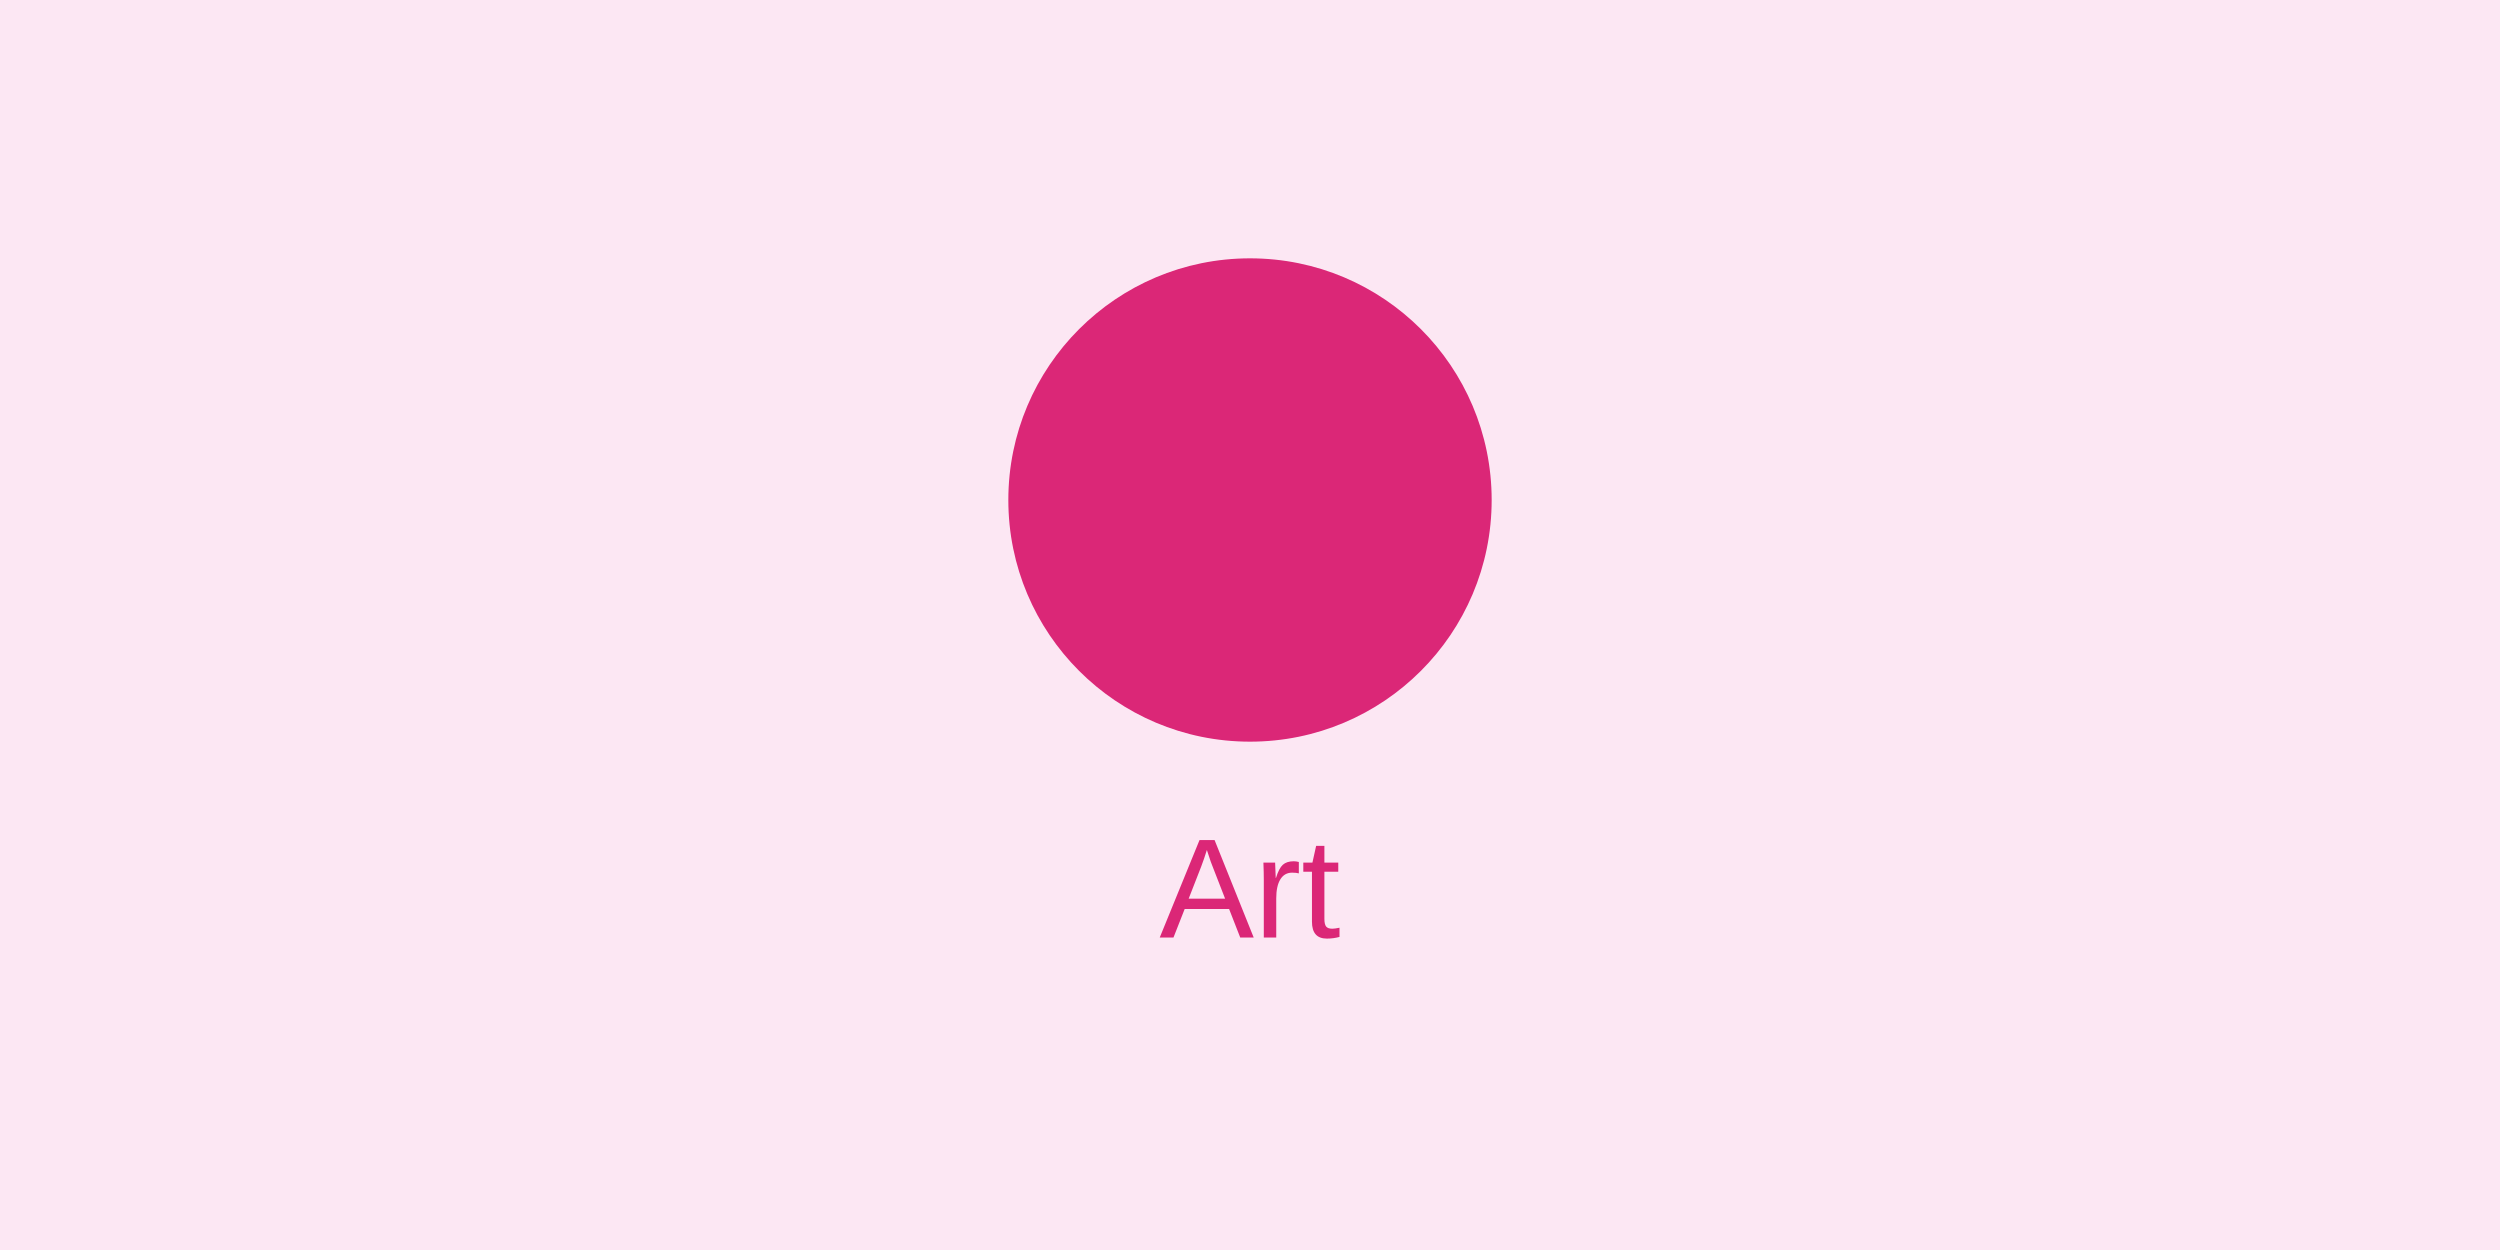
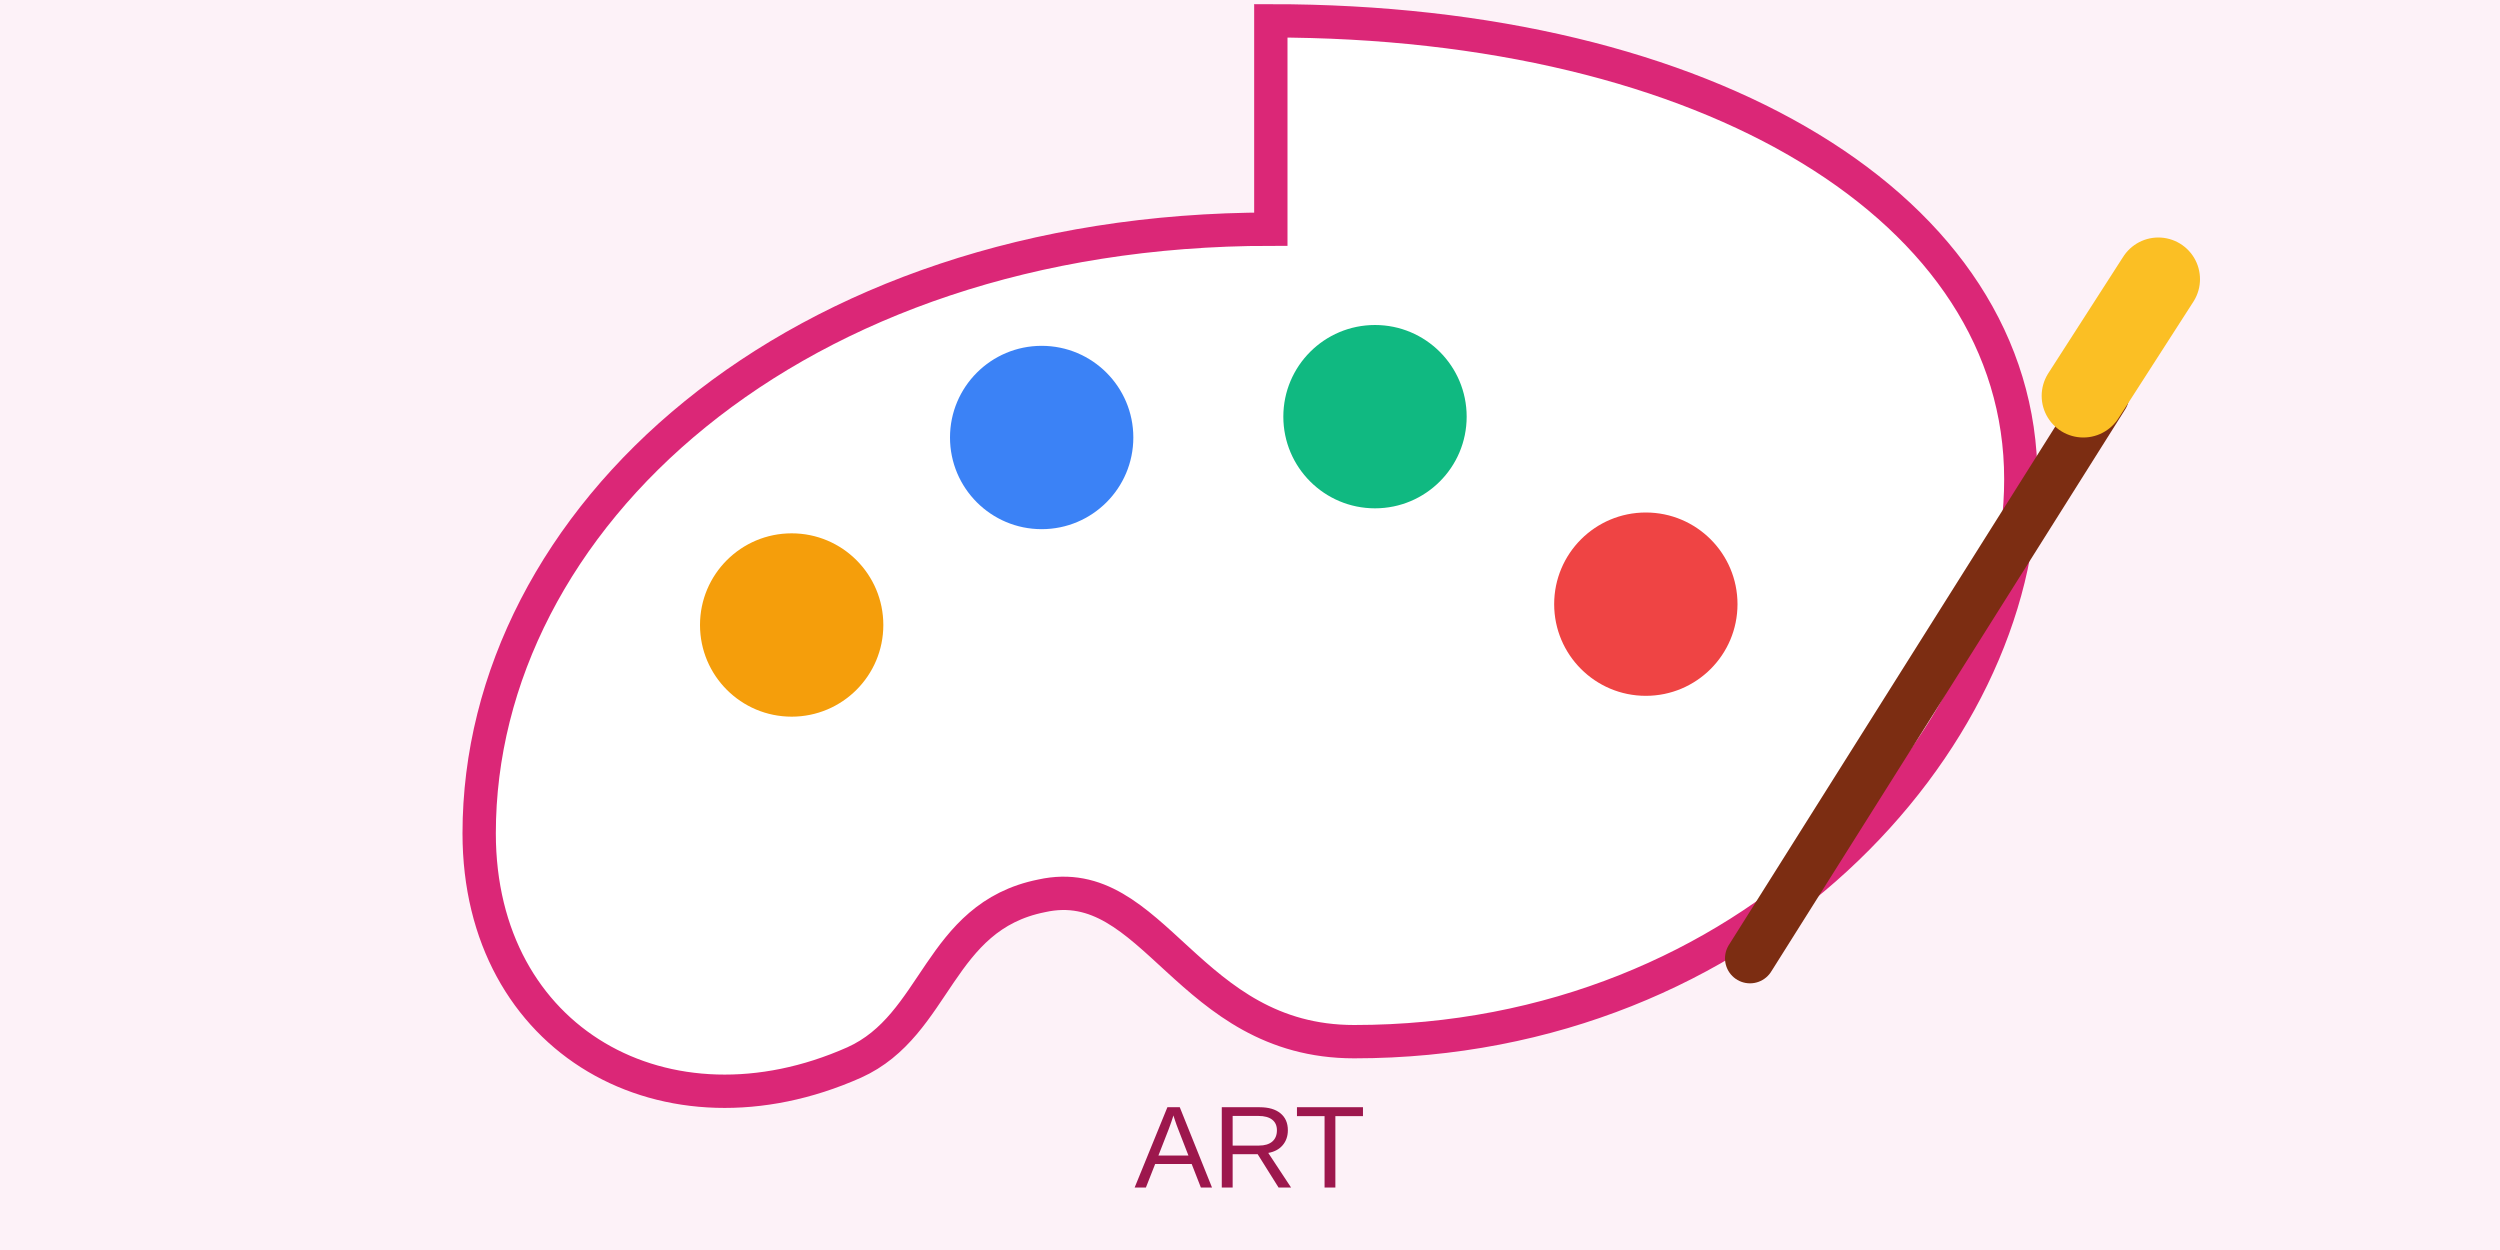
- <svg xmlns="http://www.w3.org/2000/svg" width="600" height="300" viewBox="0 0 600 300">
-   <rect width="600" height="300" fill="#fce7f3" />
-   <circle cx="300" cy="120" r="58" fill="#db2777" />
-   <text x="300" y="225" text-anchor="middle" font-size="34" font-family="Arial, sans-serif" fill="#db2777">Art</text>
+ <svg xmlns="http://www.w3.org/2000/svg" viewBox="0 0 600 300">
+   <rect width="600" height="300" fill="#fdf2f8" />
+   <path d="M305 55c-115 0-190 70-190 145 0 50 45 75 90 55 20-9 20-35 45-40 27-6 35 35 75 35 95 0 160-72 160-135 0-65-75-110-180-110z" fill="#fff" stroke="#db2777" stroke-width="8" />
+   <circle cx="190" cy="150" r="22" fill="#f59e0b" />
+   <circle cx="250" cy="105" r="22" fill="#3b82f6" />
+   <circle cx="330" cy="100" r="22" fill="#10b981" />
+   <circle cx="395" cy="145" r="22" fill="#ef4444" />
+   <path d="M420 230l85-135" stroke="#7c2d12" stroke-width="12" stroke-linecap="round" />
+   <path d="M500 95l18-28" stroke="#fbbf24" stroke-width="20" stroke-linecap="round" />
+   <text x="300" y="285" text-anchor="middle" font-family="Arial" font-size="28" fill="#9d174d">ART</text>
</svg>
